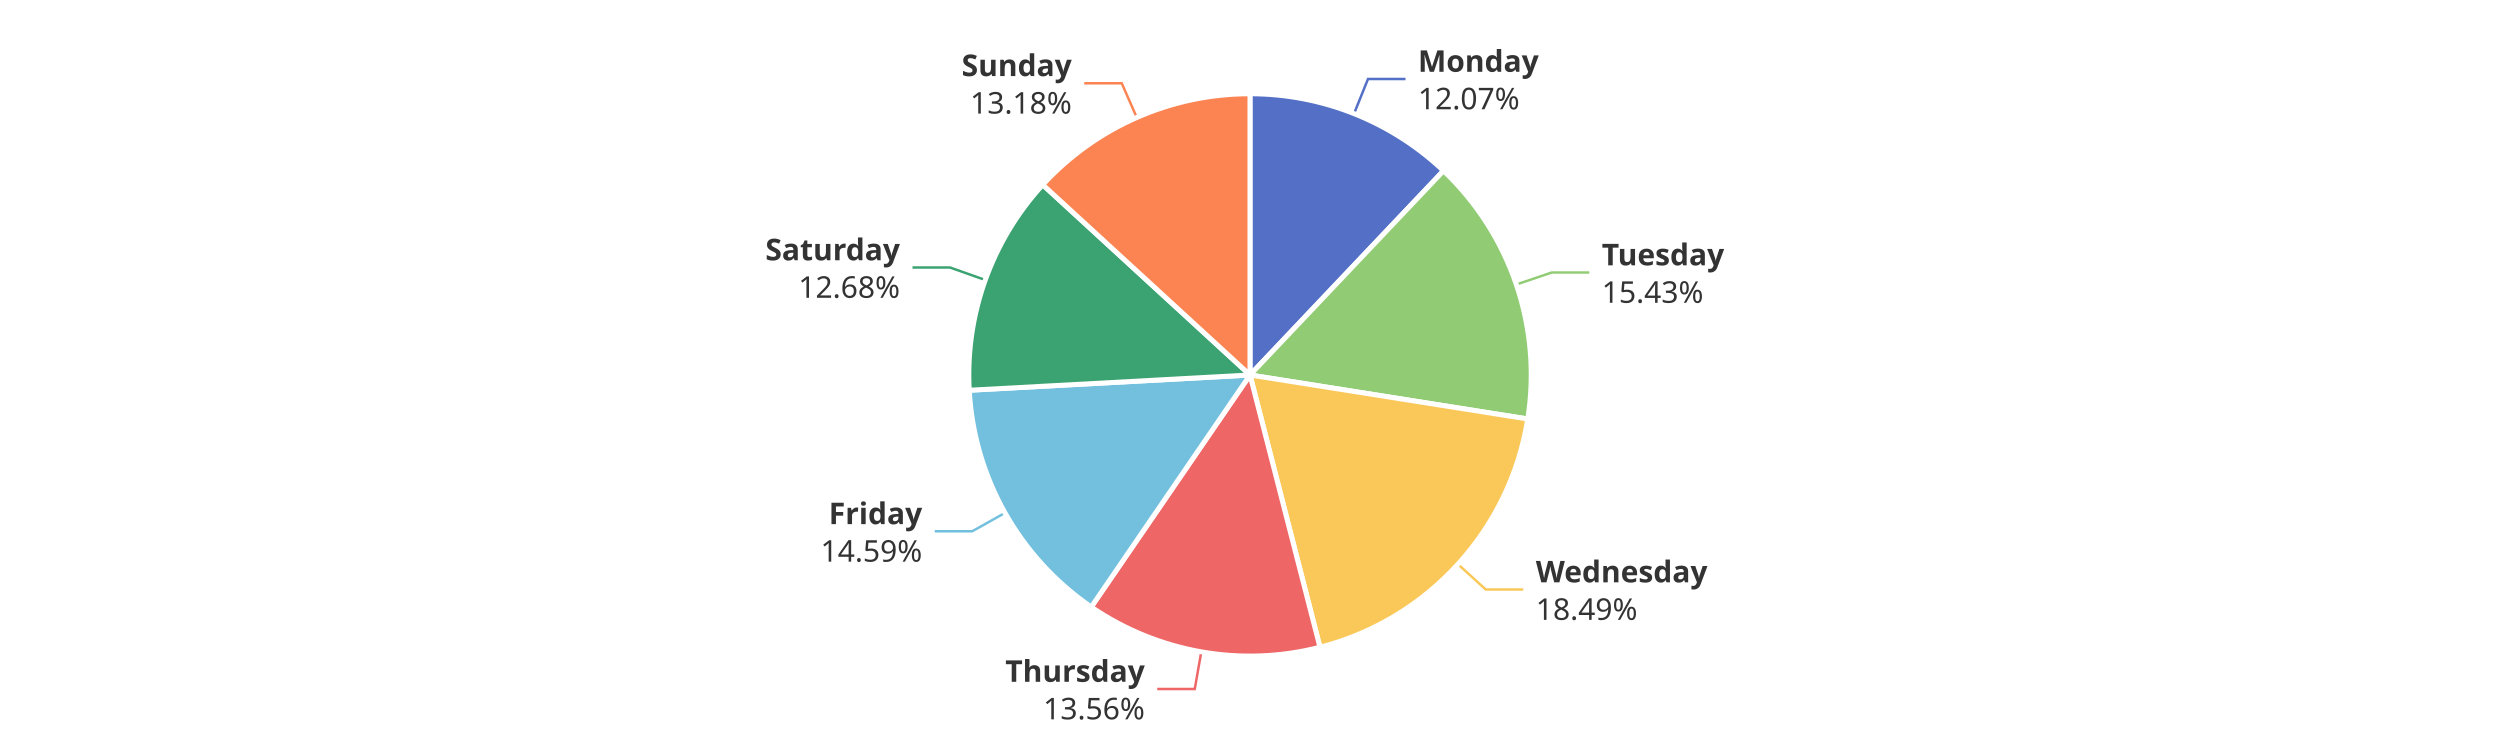
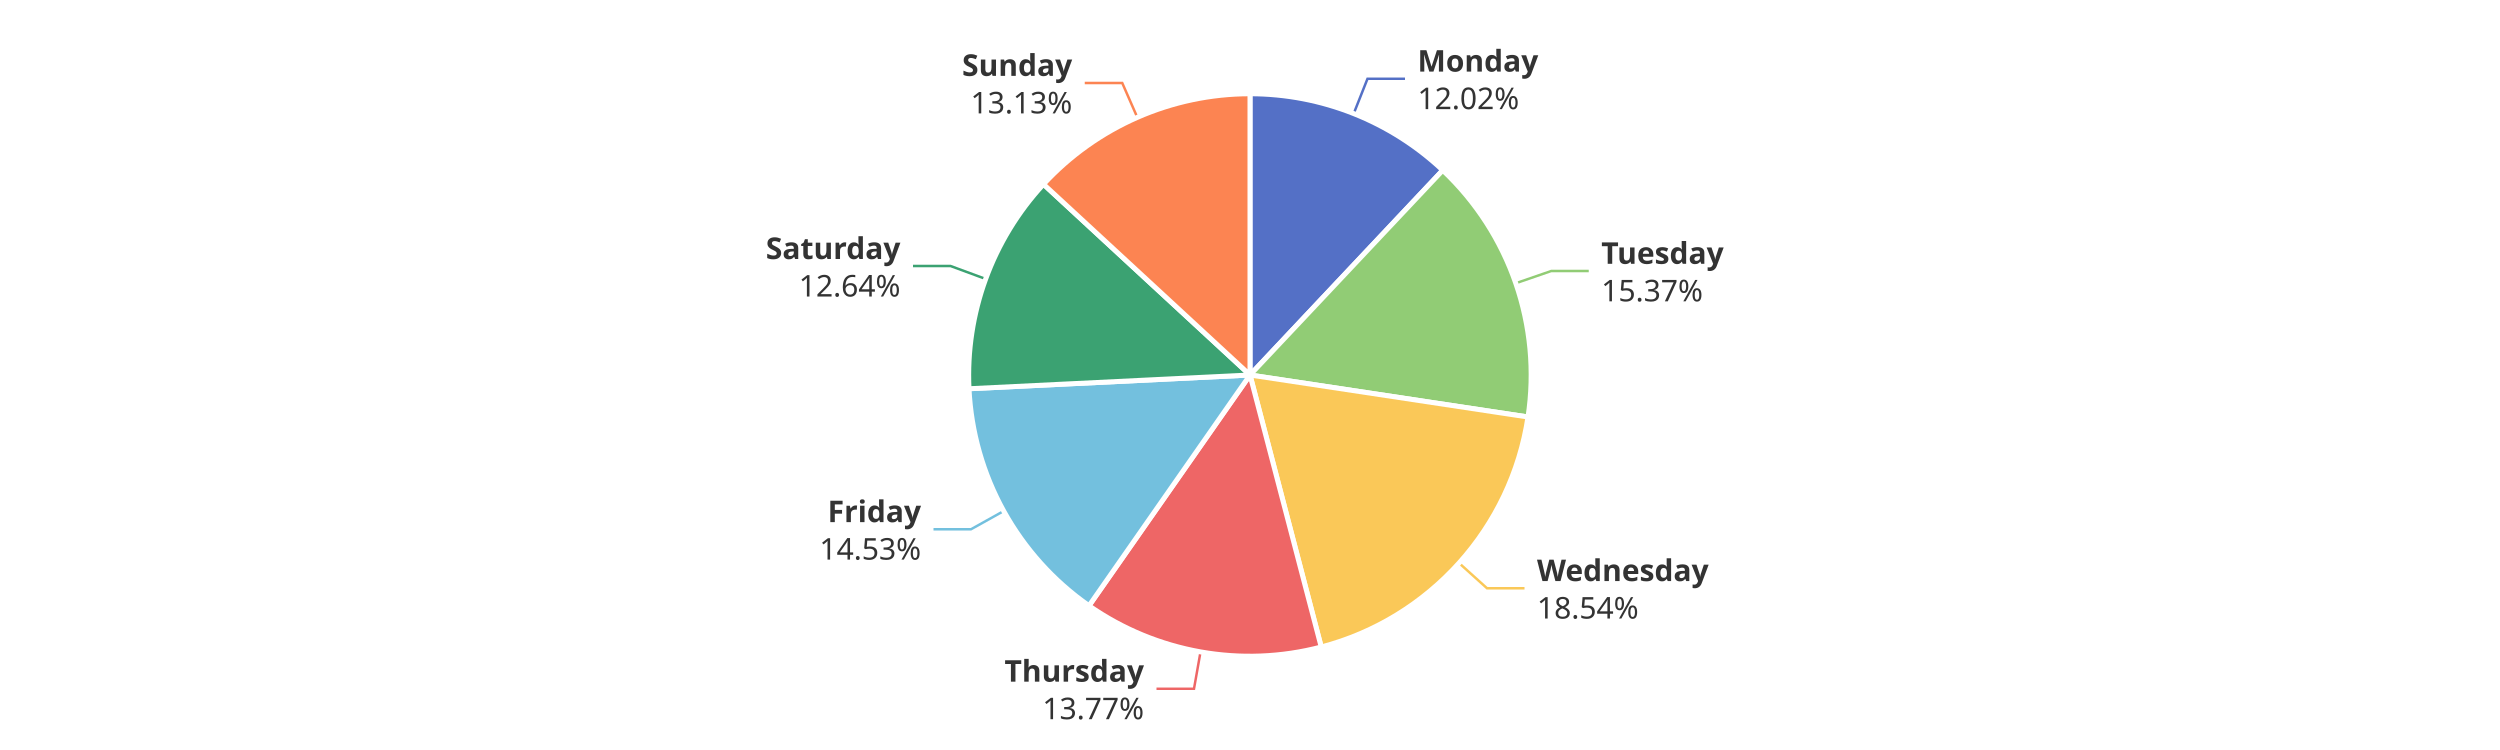
<svg xmlns="http://www.w3.org/2000/svg" width="1000" height="300" version="1.1" baseProfile="full" viewBox="0 0 1000 300">
  <rect width="1000" height="300" x="0" y="0" id="0" fill="#ffffff" />
-   <polyline points="541.6 45.5 547.2 31.6 562.2 31.6" fill="none" stroke="#5470c6" />
-   <polyline points="606.5 113.8 620.7 109 635.7 109" fill="none" stroke="#91cc75" />
-   <polyline points="583.2 225.7 594.3 235.8 609.3 235.8" fill="none" stroke="#fac858" />
-   <polyline points="480.5 260.8 477.9 275.6 462.9 275.6" fill="none" stroke="#ee6666" />
-   <polyline points="401.9 205.2 388.9 212.5 373.9 212.5" fill="none" stroke="#73c0de" />
-   <polyline points="394.1 112 380 107 365 107" fill="none" stroke="#3ba272" />
-   <polyline points="454.7 47 448.7 33.3 433.7 33.3" fill="none" stroke="#fc8452" />
-   <path d="M500 37.5A112.5 112.5 0 0 1 577.4 68.3L500 150Z" fill="#5470c6" stroke="#fff" stroke-width="2" stroke-linejoin="round" />
-   <path d="M577.4 68.3A112.5 112.5 0 0 1 611.1 167.6L500 150Z" fill="#91cc75" stroke="#fff" stroke-width="2" stroke-linejoin="round" />
-   <path d="M611.1 167.6A112.5 112.5 0 0 1 528 258.9L500 150Z" fill="#fac858" stroke="#fff" stroke-width="2" stroke-linejoin="round" />
-   <path d="M528 258.9A112.5 112.5 0 0 1 436.5 242.8L500 150Z" fill="#ee6666" stroke="#fff" stroke-width="2" stroke-linejoin="round" />
-   <path d="M436.5 242.8A112.5 112.5 0 0 1 387.7 156.1L500 150Z" fill="#73c0de" stroke="#fff" stroke-width="2" stroke-linejoin="round" />
-   <path d="M387.7 156.1A112.5 112.5 0 0 1 417.1 73.9L500 150Z" fill="#3ba272" stroke="#fff" stroke-width="2" stroke-linejoin="round" />
-   <path d="M417.1 73.9A112.5 112.5 0 0 1 500 37.5L500 150Z" fill="#fc8452" stroke="#fff" stroke-width="2" stroke-linejoin="round" />
-   <path d="M0 -15l42.8 0l0 30l-42.8 0Z" transform="translate(567.1965 31.557)" fill="none" />
-   <text dominant-baseline="central" text-anchor="start" style="font-size:12px;font-family:sans-serif;font-weight:bold;" y="-7.5" transform="translate(567.1965 31.557)" fill="#333" stroke="rgb(255,255,255)" stroke-width="2" paint-order="stroke" stroke-miterlimit="2">Monday</text>
-   <text dominant-baseline="central" text-anchor="start" style="font-size:12px;font-family:sans-serif;" y="7.5" transform="translate(567.1965 31.557)" fill="#333" stroke="rgb(255,255,255)" stroke-width="2" paint-order="stroke" stroke-miterlimit="2">12.07%</text>
-   <path d="M0 -15l46.2 0l0 30l-46.2 0Z" transform="translate(640.7164 108.9659)" fill="none" />
-   <text dominant-baseline="central" text-anchor="start" style="font-size:12px;font-family:sans-serif;font-weight:bold;" y="-7.5" transform="translate(640.7164 108.9659)" fill="#333" stroke="rgb(255,255,255)" stroke-width="2" paint-order="stroke" stroke-miterlimit="2">Tuesday</text>
-   <text dominant-baseline="central" text-anchor="start" style="font-size:12px;font-family:sans-serif;" y="7.5" transform="translate(640.7164 108.9659)" fill="#333" stroke="rgb(255,255,255)" stroke-width="2" paint-order="stroke" stroke-miterlimit="2">15.43%</text>
-   <path d="M0 -15l63.6 0l0 30l-63.6 0Z" transform="translate(614.3299 235.7795)" fill="none" />
-   <text dominant-baseline="central" text-anchor="start" style="font-size:12px;font-family:sans-serif;font-weight:bold;" y="-7.5" transform="translate(614.3299 235.7795)" fill="#333" stroke="rgb(255,255,255)" stroke-width="2" paint-order="stroke" stroke-miterlimit="2">Wednesday</text>
-   <text dominant-baseline="central" text-anchor="start" style="font-size:12px;font-family:sans-serif;" y="7.5" transform="translate(614.3299 235.7795)" fill="#333" stroke="rgb(255,255,255)" stroke-width="2" paint-order="stroke" stroke-miterlimit="2">18.49%</text>
-   <path d="M-50.2 -15l50.2 0l0 30l-50.2 0Z" transform="translate(457.9212 275.5738)" fill="none" />
-   <text dominant-baseline="central" text-anchor="end" style="font-size:12px;font-family:sans-serif;font-weight:bold;" y="-7.5" transform="translate(457.9212 275.5738)" fill="#333" stroke="rgb(255,255,255)" stroke-width="2" paint-order="stroke" stroke-miterlimit="2">Thursday</text>
-   <text dominant-baseline="central" text-anchor="end" style="font-size:12px;font-family:sans-serif;" y="7.5" transform="translate(457.9212 275.5738)" fill="#333" stroke="rgb(255,255,255)" stroke-width="2" paint-order="stroke" stroke-miterlimit="2">13.56%</text>
-   <path d="M-40.9 -15l40.9 0l0 30l-40.9 0Z" transform="translate(368.8744 212.5088)" fill="none" />
-   <text dominant-baseline="central" text-anchor="end" style="font-size:12px;font-family:sans-serif;font-weight:bold;" y="-7.5" transform="translate(368.8744 212.5088)" fill="#333" stroke="rgb(255,255,255)" stroke-width="2" paint-order="stroke" stroke-miterlimit="2">Friday</text>
-   <text dominant-baseline="central" text-anchor="end" style="font-size:12px;font-family:sans-serif;" y="7.5" transform="translate(368.8744 212.5088)" fill="#333" stroke="rgb(255,255,255)" stroke-width="2" paint-order="stroke" stroke-miterlimit="2">14.59%</text>
-   <path d="M-48.2 -15l48.2 0l0 30l-48.2 0Z" transform="translate(359.9835 106.9617)" fill="none" />
-   <text dominant-baseline="central" text-anchor="end" style="font-size:12px;font-family:sans-serif;font-weight:bold;" y="-7.5" transform="translate(359.9835 106.9617)" fill="#333" stroke="rgb(255,255,255)" stroke-width="2" paint-order="stroke" stroke-miterlimit="2">Saturday</text>
-   <text dominant-baseline="central" text-anchor="end" style="font-size:12px;font-family:sans-serif;" y="7.5" transform="translate(359.9835 106.9617)" fill="#333" stroke="rgb(255,255,255)" stroke-width="2" paint-order="stroke" stroke-miterlimit="2">12.68%</text>
-   <path d="M-40.9 -15l40.9 0l0 30l-40.9 0Z" transform="translate(428.7028 33.2745)" fill="none" />
-   <text dominant-baseline="central" text-anchor="end" style="font-size:12px;font-family:sans-serif;font-weight:bold;" y="-7.5" transform="translate(428.7028 33.2745)" fill="#333" stroke="rgb(255,255,255)" stroke-width="2" paint-order="stroke" stroke-miterlimit="2">Sunday</text>
-   <text dominant-baseline="central" text-anchor="end" style="font-size:12px;font-family:sans-serif;" y="7.5" transform="translate(428.7028 33.2745)" fill="#333" stroke="rgb(255,255,255)" stroke-width="2" paint-order="stroke" stroke-miterlimit="2">13.18%</text>
+   <polyline points="541.5 45.4 547 31.5 562 31.5" fill="none" stroke="#5470c6" />
+   <polyline points="606.3 113.3 620.5 108.4 635.5 108.4" fill="none" stroke="#91cc75" />
+   <polyline points="583.6 225.2 594.8 235.3 609.8 235.3" fill="none" stroke="#fac858" />
+   <polyline points="480.2 260.8 477.6 275.5 462.6 275.5" fill="none" stroke="#ee6666" />
+   <polyline points="401.5 204.4 388.4 211.7 373.4 211.7" fill="none" stroke="#73c0de" />
+   <polyline points="394.3 111.6 380.2 106.4 365.2 106.4" fill="none" stroke="#3ba272" />
+   <polyline points="454.9 46.9 448.9 33.2 433.9 33.2" fill="none" stroke="#fc8452" />
+   <path d="M500 37.5A112.5 112.5 0 0 1 577.1 68.1L500 150Z" fill="#5470c6" stroke="#fff" stroke-width="2" stroke-linejoin="round" />
+   <path d="M577.1 68.1A112.5 112.5 0 0 1 611.2 166.8L500 150Z" fill="#91cc75" stroke="#fff" stroke-width="2" stroke-linejoin="round" />
+   <path d="M611.2 166.8A112.5 112.5 0 0 1 528.5 258.8L500 150Z" fill="#fac858" stroke="#fff" stroke-width="2" stroke-linejoin="round" />
+   <path d="M528.5 258.8A112.5 112.5 0 0 1 435.6 242.3L500 150Z" fill="#ee6666" stroke="#fff" stroke-width="2" stroke-linejoin="round" />
+   <path d="M435.6 242.3A112.5 112.5 0 0 1 387.6 155.5L500 150Z" fill="#73c0de" stroke="#fff" stroke-width="2" stroke-linejoin="round" />
+   <path d="M387.6 155.5A112.5 112.5 0 0 1 417.4 73.7L500 150Z" fill="#3ba272" stroke="#fff" stroke-width="2" stroke-linejoin="round" />
+   <path d="M417.4 73.7A112.5 112.5 0 0 1 500 37.5L500 150Z" fill="#fc8452" stroke="#fff" stroke-width="2" stroke-linejoin="round" />
+   <path d="M0 -15l42.8 0l0 30l-42.8 0Z" transform="translate(567.0148 31.4848)" fill="none" />
+   <text dominant-baseline="central" text-anchor="start" style="font-size:12px;font-family:sans-serif;font-weight:bold;" y="-7.5" transform="translate(567.0148 31.4848)" fill="#333" stroke="rgb(255,255,255)" stroke-width="2" paint-order="stroke" stroke-miterlimit="2">Monday</text>
+   <text dominant-baseline="central" text-anchor="start" style="font-size:12px;font-family:sans-serif;" y="7.5" transform="translate(567.0148 31.4848)" fill="#333" stroke="rgb(255,255,255)" stroke-width="2" paint-order="stroke" stroke-miterlimit="2">12.02%</text>
+   <path d="M0 -15l46.2 0l0 30l-46.2 0Z" transform="translate(640.5138 108.3746)" fill="none" />
+   <text dominant-baseline="central" text-anchor="start" style="font-size:12px;font-family:sans-serif;font-weight:bold;" y="-7.5" transform="translate(640.5138 108.3746)" fill="#333" stroke="rgb(255,255,255)" stroke-width="2" paint-order="stroke" stroke-miterlimit="2">Tuesday</text>
+   <text dominant-baseline="central" text-anchor="start" style="font-size:12px;font-family:sans-serif;" y="7.5" transform="translate(640.5138 108.3746)" fill="#333" stroke="rgb(255,255,255)" stroke-width="2" paint-order="stroke" stroke-miterlimit="2">15.37%</text>
+   <path d="M0 -15l63.6 0l0 30l-63.6 0Z" transform="translate(614.7938 235.2665)" fill="none" />
+   <text dominant-baseline="central" text-anchor="start" style="font-size:12px;font-family:sans-serif;font-weight:bold;" y="-7.5" transform="translate(614.7938 235.2665)" fill="#333" stroke="rgb(255,255,255)" stroke-width="2" paint-order="stroke" stroke-miterlimit="2">Wednesday</text>
+   <text dominant-baseline="central" text-anchor="start" style="font-size:12px;font-family:sans-serif;" y="7.5" transform="translate(614.7938 235.2665)" fill="#333" stroke="rgb(255,255,255)" stroke-width="2" paint-order="stroke" stroke-miterlimit="2">18.54%</text>
+   <path d="M-50.2 -15l50.2 0l0 30l-50.2 0Z" transform="translate(457.6035 275.5175)" fill="none" />
+   <text dominant-baseline="central" text-anchor="end" style="font-size:12px;font-family:sans-serif;font-weight:bold;" y="-7.5" transform="translate(457.6035 275.5175)" fill="#333" stroke="rgb(255,255,255)" stroke-width="2" paint-order="stroke" stroke-miterlimit="2">Thursday</text>
+   <text dominant-baseline="central" text-anchor="end" style="font-size:12px;font-family:sans-serif;" y="7.5" transform="translate(457.6035 275.5175)" fill="#333" stroke="rgb(255,255,255)" stroke-width="2" paint-order="stroke" stroke-miterlimit="2">13.77%</text>
+   <path d="M-40.9 -15l40.9 0l0 30l-40.9 0Z" transform="translate(368.419 211.6923)" fill="none" />
+   <text dominant-baseline="central" text-anchor="end" style="font-size:12px;font-family:sans-serif;font-weight:bold;" y="-7.5" transform="translate(368.419 211.6923)" fill="#333" stroke="rgb(255,255,255)" stroke-width="2" paint-order="stroke" stroke-miterlimit="2">Friday</text>
+   <text dominant-baseline="central" text-anchor="end" style="font-size:12px;font-family:sans-serif;" y="7.5" transform="translate(368.419 211.6923)" fill="#333" stroke="rgb(255,255,255)" stroke-width="2" paint-order="stroke" stroke-miterlimit="2">14.53%</text>
+   <path d="M-48.2 -15l48.2 0l0 30l-48.2 0Z" transform="translate(360.1687 106.4489)" fill="none" />
+   <text dominant-baseline="central" text-anchor="end" style="font-size:12px;font-family:sans-serif;font-weight:bold;" y="-7.5" transform="translate(360.1687 106.4489)" fill="#333" stroke="rgb(255,255,255)" stroke-width="2" paint-order="stroke" stroke-miterlimit="2">Saturday</text>
+   <text dominant-baseline="central" text-anchor="end" style="font-size:12px;font-family:sans-serif;" y="7.5" transform="translate(360.1687 106.4489)" fill="#333" stroke="rgb(255,255,255)" stroke-width="2" paint-order="stroke" stroke-miterlimit="2">12.64%</text>
+   <path d="M-40.9 -15l40.9 0l0 30l-40.9 0Z" transform="translate(428.8814 33.1962)" fill="none" />
+   <text dominant-baseline="central" text-anchor="end" style="font-size:12px;font-family:sans-serif;font-weight:bold;" y="-7.5" transform="translate(428.8814 33.1962)" fill="#333" stroke="rgb(255,255,255)" stroke-width="2" paint-order="stroke" stroke-miterlimit="2">Sunday</text>
+   <text dominant-baseline="central" text-anchor="end" style="font-size:12px;font-family:sans-serif;" y="7.5" transform="translate(428.8814 33.1962)" fill="#333" stroke="rgb(255,255,255)" stroke-width="2" paint-order="stroke" stroke-miterlimit="2">13.13%</text>
</svg>
